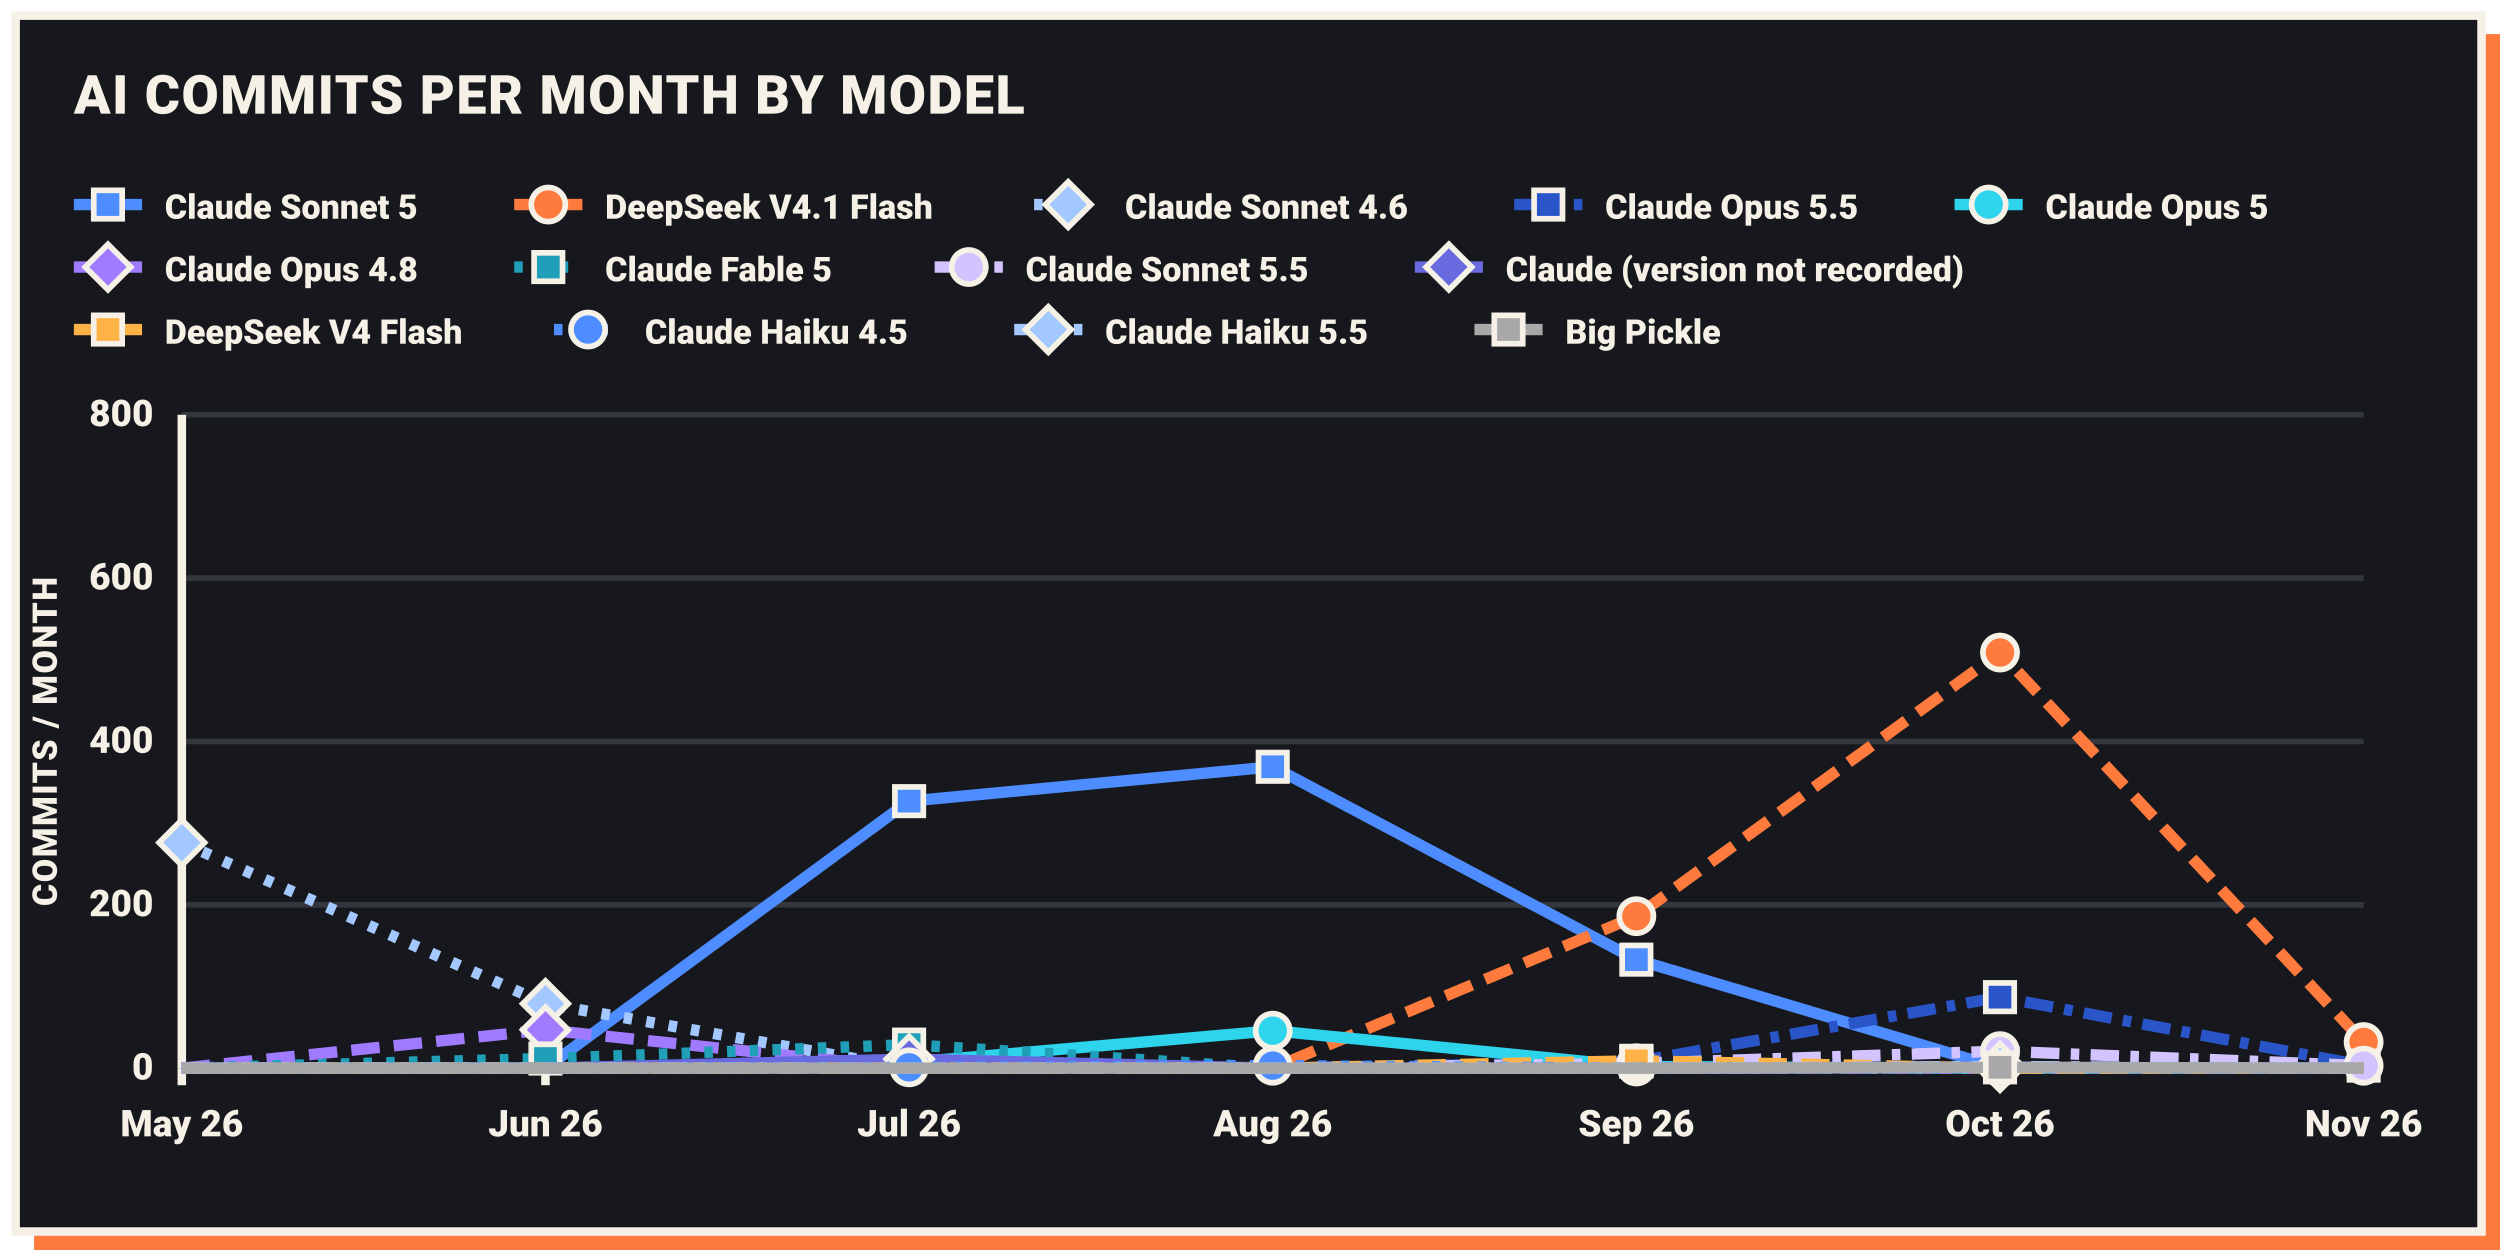
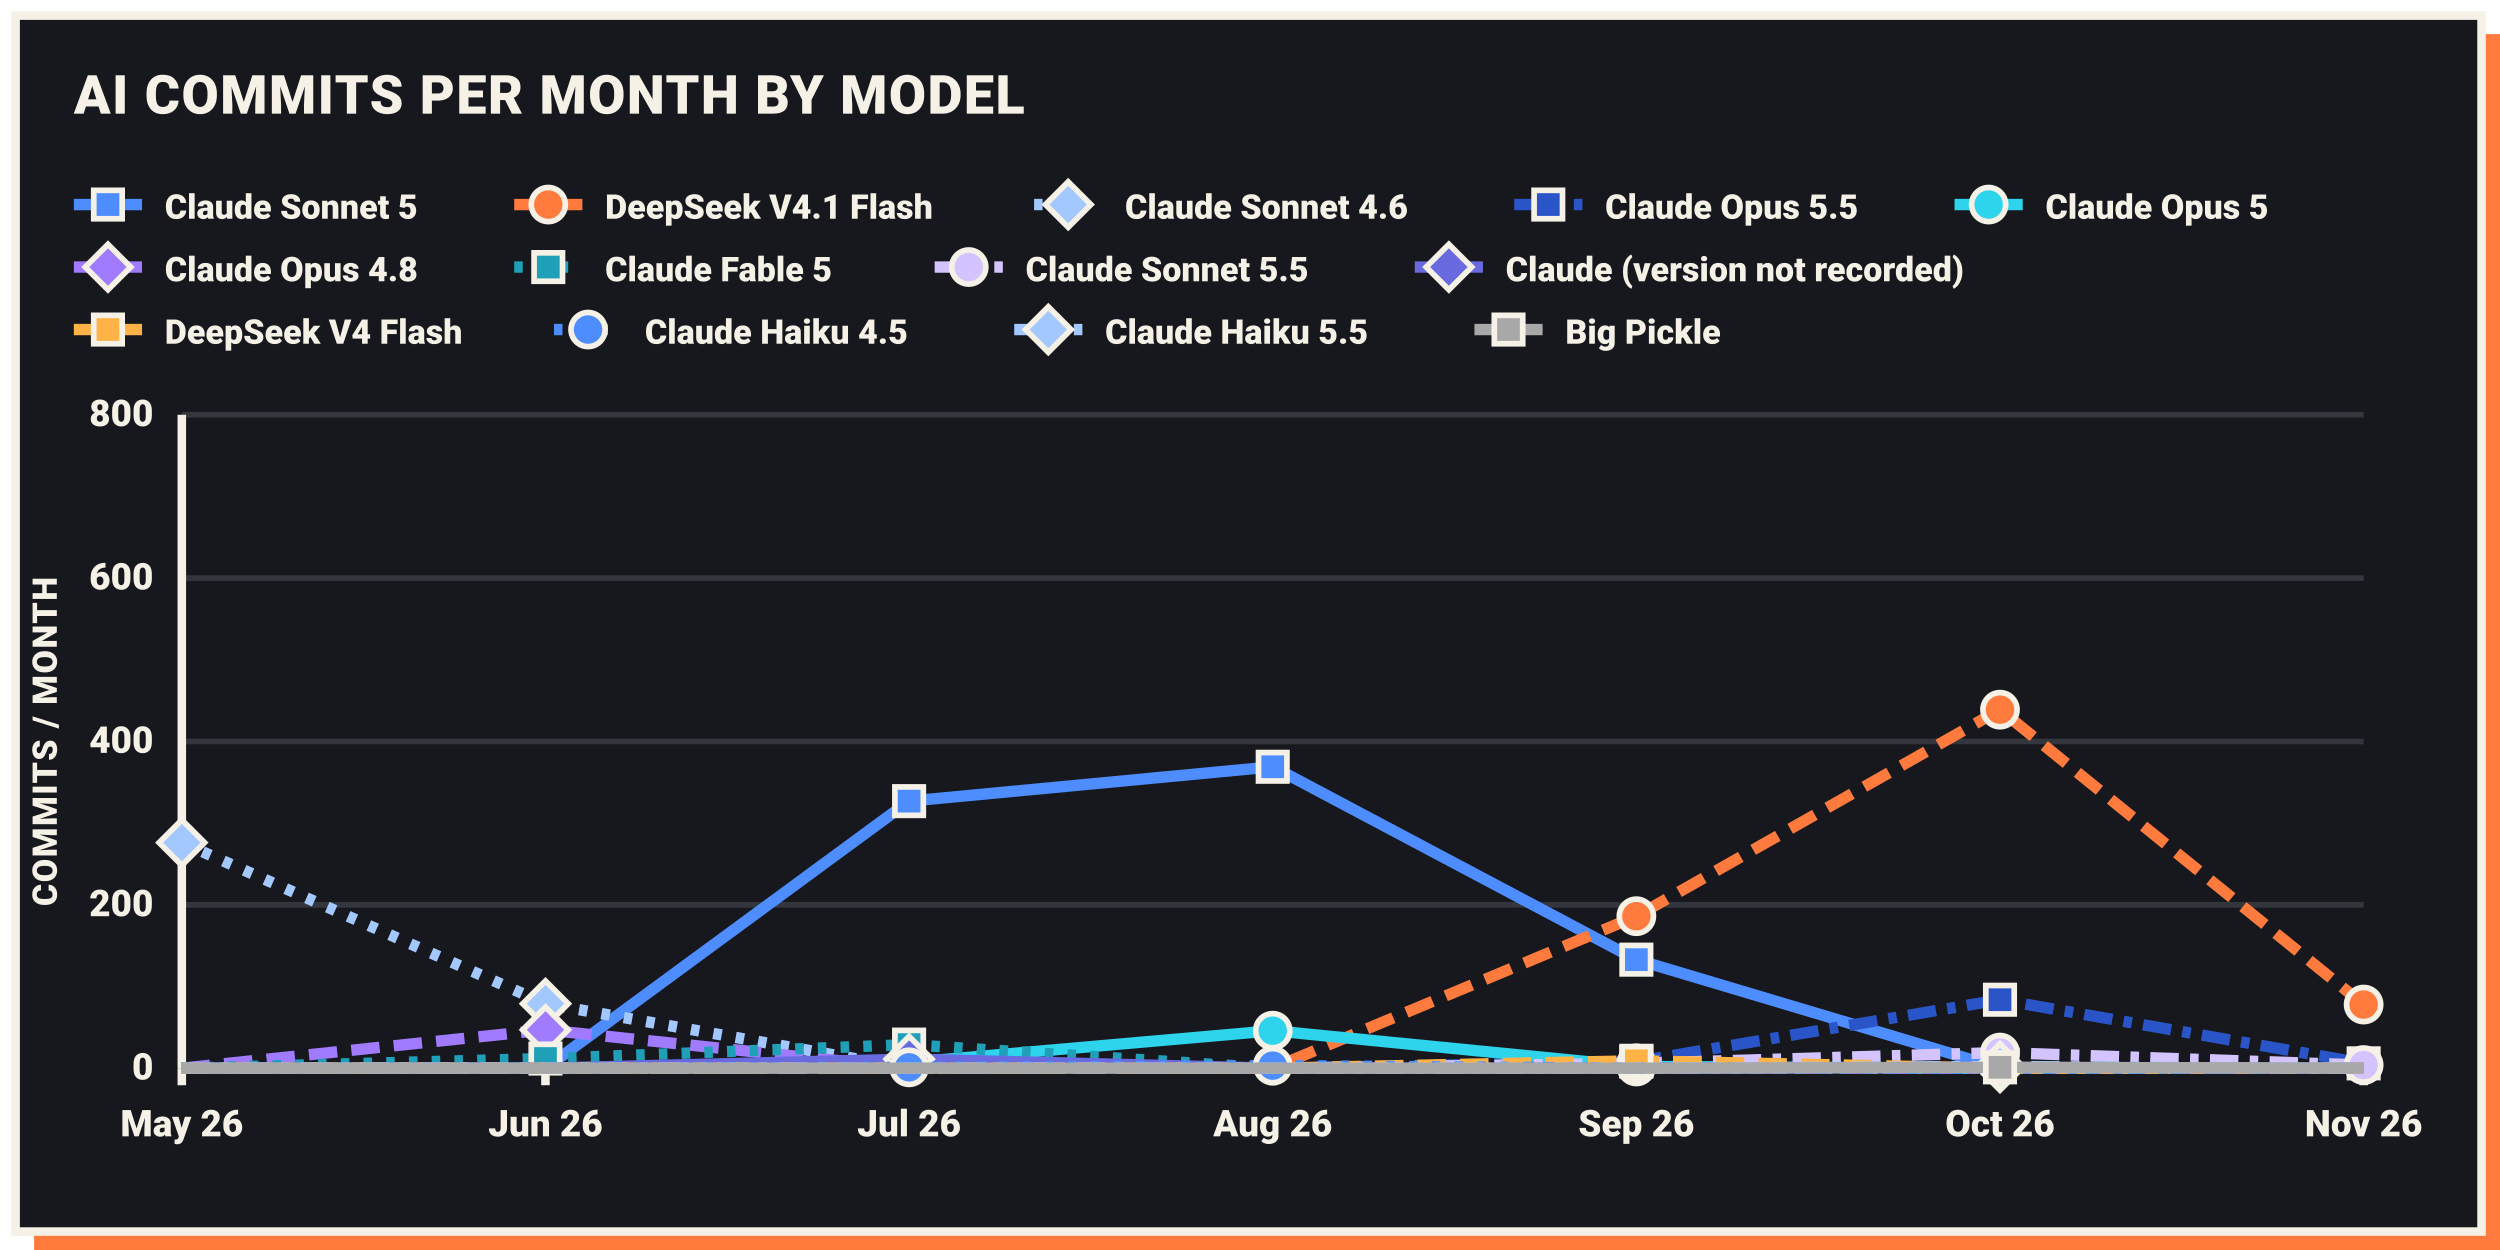
<svg xmlns="http://www.w3.org/2000/svg" viewBox="0 0 880 440" font-family="-apple-system, BlinkMacSystemFont, 'Segoe UI', Roboto, Helvetica, Arial, sans-serif" role="img" aria-labelledby="t d">
  <rect x="12" y="12" width="868" height="428" fill="#ff7a3d" />
  <rect x="5.5" y="5.5" width="868" height="428" fill="#16181d" stroke="#f5f1e6" stroke-width="3" />
  <text x="26" y="40" fill="#f5f1e6" font-weight="800" font-size="19" letter-spacing="0.5">AI COMMITS PER MONTH BY MODEL</text>
  <line x1="26" y1="72" x2="50" y2="72" stroke="#4d8dff" stroke-width="4" />
  <rect x="33.0" y="67.0" width="10" height="10" fill="#4d8dff" stroke="#f5f1e6" stroke-width="2" />
  <text x="58" y="77" fill="#f5f1e6" font-weight="800" font-size="12">Claude Sonnet 5</text>
  <line x1="181" y1="72" x2="205" y2="72" stroke="#ff7a3d" stroke-width="4" stroke-dasharray="10 5" />
  <circle cx="193.0" cy="72.0" r="6" fill="#ff7a3d" stroke="#f5f1e6" stroke-width="2" />
  <text x="213" y="77" fill="#f5f1e6" font-weight="800" font-size="12">DeepSeek V4.1 Flash</text>
  <line x1="364" y1="72" x2="388" y2="72" stroke="#a3c8ff" stroke-width="4" stroke-dasharray="3 5" />
  <polygon points="376.0,64.0 384.0,72.0 376.0,80.0 368.0,72.0" fill="#a3c8ff" stroke="#f5f1e6" stroke-width="2" />
  <text x="396" y="77" fill="#f5f1e6" font-weight="800" font-size="12">Claude Sonnet 4.6</text>
  <line x1="533" y1="72" x2="557" y2="72" stroke="#2a55c8" stroke-width="4" stroke-dasharray="10 4 3 4" />
  <rect x="540.0" y="67.0" width="10" height="10" fill="#2a55c8" stroke="#f5f1e6" stroke-width="2" />
  <text x="565" y="77" fill="#f5f1e6" font-weight="800" font-size="12">Claude Opus 5.5</text>
  <line x1="688" y1="72" x2="712" y2="72" stroke="#2ed3ec" stroke-width="4" />
  <circle cx="700.0" cy="72.0" r="6" fill="#2ed3ec" stroke="#f5f1e6" stroke-width="2" />
  <text x="720" y="77" fill="#f5f1e6" font-weight="800" font-size="12">Claude Opus 5</text>
  <line x1="26" y1="94" x2="50" y2="94" stroke="#a07bff" stroke-width="4" stroke-dasharray="10 5" />
  <polygon points="38.0,86.0 46.0,94.0 38.0,102.0 30.0,94.0" fill="#a07bff" stroke="#f5f1e6" stroke-width="2" />
  <text x="58" y="99" fill="#f5f1e6" font-weight="800" font-size="12">Claude Opus 4.8</text>
  <line x1="181" y1="94" x2="205" y2="94" stroke="#1fa0b8" stroke-width="4" stroke-dasharray="3 5" />
  <rect x="188.0" y="89.0" width="10" height="10" fill="#1fa0b8" stroke="#f5f1e6" stroke-width="2" />
  <text x="213" y="99" fill="#f5f1e6" font-weight="800" font-size="12">Claude Fable 5</text>
  <line x1="329" y1="94" x2="353" y2="94" stroke="#d3c4ff" stroke-width="4" stroke-dasharray="10 4 3 4" />
  <circle cx="341.0" cy="94.0" r="6" fill="#d3c4ff" stroke="#f5f1e6" stroke-width="2" />
  <text x="361" y="99" fill="#f5f1e6" font-weight="800" font-size="12">Claude Sonnet 5.5</text>
  <line x1="498" y1="94" x2="522" y2="94" stroke="#6a6ae0" stroke-width="4" />
  <polygon points="510.0,86.0 518.0,94.0 510.0,102.0 502.0,94.0" fill="#6a6ae0" stroke="#f5f1e6" stroke-width="2" />
  <text x="530" y="99" fill="#f5f1e6" font-weight="800" font-size="12">Claude (version not recorded)</text>
  <line x1="26" y1="116" x2="50" y2="116" stroke="#ffb347" stroke-width="4" stroke-dasharray="10 5" />
  <rect x="33.0" y="111.0" width="10" height="10" fill="#ffb347" stroke="#f5f1e6" stroke-width="2" />
  <text x="58" y="121" fill="#f5f1e6" font-weight="800" font-size="12">DeepSeek V4 Flash</text>
  <line x1="195" y1="116" x2="219" y2="116" stroke="#4d8dff" stroke-width="4" stroke-dasharray="3 5" />
  <circle cx="207.0" cy="116.0" r="6" fill="#4d8dff" stroke="#f5f1e6" stroke-width="2" />
  <text x="227" y="121" fill="#f5f1e6" font-weight="800" font-size="12">Claude Haiku 4.5</text>
  <line x1="357" y1="116" x2="381" y2="116" stroke="#a3c8ff" stroke-width="4" stroke-dasharray="10 4 3 4" />
  <polygon points="369.0,108.0 377.0,116.0 369.0,124.0 361.0,116.0" fill="#a3c8ff" stroke="#f5f1e6" stroke-width="2" />
  <text x="389" y="121" fill="#f5f1e6" font-weight="800" font-size="12">Claude Haiku 5.5</text>
  <line x1="519" y1="116" x2="543" y2="116" stroke="#a8a8a8" stroke-width="4" />
  <rect x="526.0" y="111.0" width="10" height="10" fill="#a8a8a8" stroke="#f5f1e6" stroke-width="2" />
  <text x="551" y="121" fill="#f5f1e6" font-weight="800" font-size="12">Big Pickle</text>
  <line x1="64" y1="376" x2="832" y2="376" stroke="#f5f1e6" stroke-width="3" />
  <text x="54" y="380" fill="#f5f1e6" font-weight="800" font-size="13" text-anchor="end">0</text>
  <line x1="64" y1="318.5" x2="832" y2="318.5" stroke="#34363d" stroke-width="2" />
  <text x="54" y="322.5" fill="#f5f1e6" font-weight="800" font-size="13" text-anchor="end">200</text>
  <line x1="64" y1="261" x2="832" y2="261" stroke="#34363d" stroke-width="2" />
  <text x="54" y="265" fill="#f5f1e6" font-weight="800" font-size="13" text-anchor="end">400</text>
  <line x1="64" y1="203.5" x2="832" y2="203.5" stroke="#34363d" stroke-width="2" />
  <text x="54" y="207.5" fill="#f5f1e6" font-weight="800" font-size="13" text-anchor="end">600</text>
  <line x1="64" y1="146" x2="832" y2="146" stroke="#34363d" stroke-width="2" />
  <text x="54" y="150" fill="#f5f1e6" font-weight="800" font-size="13" text-anchor="end">800</text>
  <line x1="64" y1="146" x2="64" y2="376" stroke="#f5f1e6" stroke-width="3" />
  <line x1="64" y1="376" x2="64" y2="382" stroke="#f5f1e6" stroke-width="3" />
  <text x="64" y="400" fill="#f5f1e6" font-weight="800" font-size="13" text-anchor="middle">May 26</text>
  <line x1="192" y1="376" x2="192" y2="382" stroke="#f5f1e6" stroke-width="3" />
  <text x="192" y="400" fill="#f5f1e6" font-weight="800" font-size="13" text-anchor="middle">Jun 26</text>
  <line x1="320" y1="376" x2="320" y2="382" stroke="#f5f1e6" stroke-width="3" />
  <text x="320" y="400" fill="#f5f1e6" font-weight="800" font-size="13" text-anchor="middle">Jul 26</text>
  <line x1="448" y1="376" x2="448" y2="382" stroke="#f5f1e6" stroke-width="3" />
  <text x="448" y="400" fill="#f5f1e6" font-weight="800" font-size="13" text-anchor="middle">Aug 26</text>
  <line x1="576" y1="376" x2="576" y2="382" stroke="#f5f1e6" stroke-width="3" />
  <text x="576" y="400" fill="#f5f1e6" font-weight="800" font-size="13" text-anchor="middle">Sep 26</text>
  <line x1="704" y1="376" x2="704" y2="382" stroke="#f5f1e6" stroke-width="3" />
  <text x="704" y="400" fill="#f5f1e6" font-weight="800" font-size="13" text-anchor="middle">Oct 26</text>
  <line x1="832" y1="376" x2="832" y2="382" stroke="#f5f1e6" stroke-width="3" />
  <text x="832" y="400" fill="#f5f1e6" font-weight="800" font-size="13" text-anchor="middle">Nov 26</text>
  <text x="20" y="261" fill="#f5f1e6" font-weight="800" font-size="12" text-anchor="middle" letter-spacing="0.5" transform="rotate(-90 20 261)">COMMITS / MONTH</text>
  <polyline points="64.0,376.0 192.0,376.0 320.0,282.0 448.0,269.9 576.0,337.8 704.0,376.0 832.0,376.0" fill="none" stroke="#4d8dff" stroke-width="4" stroke-linejoin="miter" />
  <rect x="315.0" y="277.0" width="10" height="10" fill="#4d8dff" stroke="#f5f1e6" stroke-width="2" />
  <rect x="443.0" y="264.9" width="10" height="10" fill="#4d8dff" stroke="#f5f1e6" stroke-width="2" />
  <rect x="571.0" y="332.8" width="10" height="10" fill="#4d8dff" stroke="#f5f1e6" stroke-width="2" />
-   <polyline points="64.0,376.0 192.0,376.0 320.0,376.0 448.0,376.0 576.0,322.5 704.0,229.7 832.0,366.8" fill="none" stroke="#ff7a3d" stroke-width="4" stroke-linejoin="miter" stroke-dasharray="10 5" />
+   <polyline points="64.0,376.0 192.0,376.0 320.0,376.0 448.0,376.0 576.0,322.5 704.0,249.8 832.0,353.6" fill="none" stroke="#ff7a3d" stroke-width="4" stroke-linejoin="miter" stroke-dasharray="10 5" />
  <circle cx="576.0" cy="322.5" r="6" fill="#ff7a3d" stroke="#f5f1e6" stroke-width="2" />
-   <circle cx="704.0" cy="229.7" r="6" fill="#ff7a3d" stroke="#f5f1e6" stroke-width="2" />
-   <circle cx="832.0" cy="366.8" r="6" fill="#ff7a3d" stroke="#f5f1e6" stroke-width="2" />
+   <circle cx="704.0" cy="249.8" r="6" fill="#ff7a3d" stroke="#f5f1e6" stroke-width="2" />
+   <circle cx="832.0" cy="353.6" r="6" fill="#ff7a3d" stroke="#f5f1e6" stroke-width="2" />
  <polyline points="64.0,296.6 192.0,353.3 320.0,376.0 448.0,376.0 576.0,376.0 704.0,376.0 832.0,376.0" fill="none" stroke="#a3c8ff" stroke-width="4" stroke-linejoin="miter" stroke-dasharray="3 5" />
  <polygon points="64.0,288.6 72.0,296.6 64.0,304.6 56.0,296.6" fill="#a3c8ff" stroke="#f5f1e6" stroke-width="2" />
  <polygon points="192.0,345.3 200.0,353.3 192.0,361.3 184.0,353.3" fill="#a3c8ff" stroke="#f5f1e6" stroke-width="2" />
-   <polyline points="64.0,376.0 192.0,376.0 320.0,376.0 448.0,376.0 576.0,373.7 704.0,351.0 832.0,375.1" fill="none" stroke="#2a55c8" stroke-width="4" stroke-linejoin="miter" stroke-dasharray="10 4 3 4" />
+   <polyline points="64.0,376.0 192.0,376.0 320.0,376.0 448.0,376.0 576.0,373.7 704.0,351.9 832.0,374.3" fill="none" stroke="#2a55c8" stroke-width="4" stroke-linejoin="miter" stroke-dasharray="10 4 3 4" />
  <rect x="571.0" y="368.7" width="10" height="10" fill="#2a55c8" stroke="#f5f1e6" stroke-width="2" />
-   <rect x="699.0" y="346.0" width="10" height="10" fill="#2a55c8" stroke="#f5f1e6" stroke-width="2" />
-   <rect x="827.0" y="370.1" width="10" height="10" fill="#2a55c8" stroke="#f5f1e6" stroke-width="2" />
+   <rect x="699.0" y="346.9" width="10" height="10" fill="#2a55c8" stroke="#f5f1e6" stroke-width="2" />
+   <rect x="827.0" y="369.3" width="10" height="10" fill="#2a55c8" stroke="#f5f1e6" stroke-width="2" />
  <polyline points="64.0,376.0 192.0,376.0 320.0,374.0 448.0,362.8 576.0,375.4 704.0,376.0 832.0,376.0" fill="none" stroke="#2ed3ec" stroke-width="4" stroke-linejoin="miter" />
  <circle cx="320.0" cy="374.0" r="6" fill="#2ed3ec" stroke="#f5f1e6" stroke-width="2" />
  <circle cx="448.0" cy="362.8" r="6" fill="#2ed3ec" stroke="#f5f1e6" stroke-width="2" />
  <circle cx="576.0" cy="375.4" r="6" fill="#2ed3ec" stroke="#f5f1e6" stroke-width="2" />
  <polyline points="64.0,376.0 192.0,362.5 320.0,376.0 448.0,376.0 576.0,376.0 704.0,376.0 832.0,376.0" fill="none" stroke="#a07bff" stroke-width="4" stroke-linejoin="miter" stroke-dasharray="10 5" />
  <polygon points="192.0,354.5 200.0,362.5 192.0,370.5 184.0,362.5" fill="#a07bff" stroke="#f5f1e6" stroke-width="2" />
  <polyline points="64.0,376.0 192.0,372.6 320.0,367.7 448.0,376.0 576.0,376.0 704.0,376.0 832.0,376.0" fill="none" stroke="#1fa0b8" stroke-width="4" stroke-linejoin="miter" stroke-dasharray="3 5" />
  <rect x="187.0" y="367.6" width="10" height="10" fill="#1fa0b8" stroke="#f5f1e6" stroke-width="2" />
  <rect x="315.0" y="362.7" width="10" height="10" fill="#1fa0b8" stroke="#f5f1e6" stroke-width="2" />
-   <polyline points="64.0,376.0 192.0,376.0 320.0,376.0 448.0,376.0 576.0,374.3 704.0,370.0 832.0,375.1" fill="none" stroke="#d3c4ff" stroke-width="4" stroke-linejoin="miter" stroke-dasharray="10 4 3 4" />
+   <polyline points="64.0,376.0 192.0,376.0 320.0,376.0 448.0,376.0 576.0,374.3 704.0,370.5 832.0,374.9" fill="none" stroke="#d3c4ff" stroke-width="4" stroke-linejoin="miter" stroke-dasharray="10 4 3 4" />
  <circle cx="576.0" cy="374.3" r="6" fill="#d3c4ff" stroke="#f5f1e6" stroke-width="2" />
-   <circle cx="704.0" cy="370.0" r="6" fill="#d3c4ff" stroke="#f5f1e6" stroke-width="2" />
-   <circle cx="832.0" cy="375.1" r="6" fill="#d3c4ff" stroke="#f5f1e6" stroke-width="2" />
+   <circle cx="704.0" cy="370.5" r="6" fill="#d3c4ff" stroke="#f5f1e6" stroke-width="2" />
+   <circle cx="832.0" cy="374.9" r="6" fill="#d3c4ff" stroke="#f5f1e6" stroke-width="2" />
  <polyline points="64.0,376.0 192.0,376.0 320.0,372.8 448.0,376.0 576.0,376.0 704.0,375.7 832.0,376.0" fill="none" stroke="#6a6ae0" stroke-width="4" stroke-linejoin="miter" />
  <polygon points="320.0,364.8 328.0,372.8 320.0,380.8 312.0,372.8" fill="#6a6ae0" stroke="#f5f1e6" stroke-width="2" />
  <polygon points="704.0,367.7 712.0,375.7 704.0,383.7 696.0,375.7" fill="#6a6ae0" stroke="#f5f1e6" stroke-width="2" />
  <polyline points="64.0,376.0 192.0,376.0 320.0,376.0 448.0,376.0 576.0,373.4 704.0,376.0 832.0,376.0" fill="none" stroke="#ffb347" stroke-width="4" stroke-linejoin="miter" stroke-dasharray="10 5" />
  <rect x="571.0" y="368.4" width="10" height="10" fill="#ffb347" stroke="#f5f1e6" stroke-width="2" />
-   <polyline points="64.0,376.0 192.0,376.0 320.0,375.7 448.0,375.1 576.0,376.0 704.0,375.7 832.0,376.0" fill="none" stroke="#4d8dff" stroke-width="4" stroke-linejoin="miter" stroke-dasharray="3 5" />
+   <polyline points="64.0,376.0 192.0,376.0 320.0,375.7 448.0,375.1 576.0,376.0 704.0,376.0 832.0,376.0" fill="none" stroke="#4d8dff" stroke-width="4" stroke-linejoin="miter" stroke-dasharray="3 5" />
  <circle cx="320.0" cy="375.7" r="6" fill="#4d8dff" stroke="#f5f1e6" stroke-width="2" />
  <circle cx="448.0" cy="375.1" r="6" fill="#4d8dff" stroke="#f5f1e6" stroke-width="2" />
-   <circle cx="704.0" cy="375.7" r="6" fill="#4d8dff" stroke="#f5f1e6" stroke-width="2" />
  <polyline points="64.0,376.0 192.0,376.0 320.0,376.0 448.0,376.0 576.0,376.0 704.0,375.4 832.0,376.0" fill="none" stroke="#a3c8ff" stroke-width="4" stroke-linejoin="miter" stroke-dasharray="10 4 3 4" />
  <polygon points="704.0,367.4 712.0,375.4 704.0,383.4 696.0,375.4" fill="#a3c8ff" stroke="#f5f1e6" stroke-width="2" />
  <polyline points="64.0,376.0 192.0,376.0 320.0,376.0 448.0,376.0 576.0,376.0 704.0,375.7 832.0,376.0" fill="none" stroke="#a8a8a8" stroke-width="4" stroke-linejoin="miter" />
  <rect x="699.0" y="370.7" width="10" height="10" fill="#a8a8a8" stroke="#f5f1e6" stroke-width="2" />
</svg>
